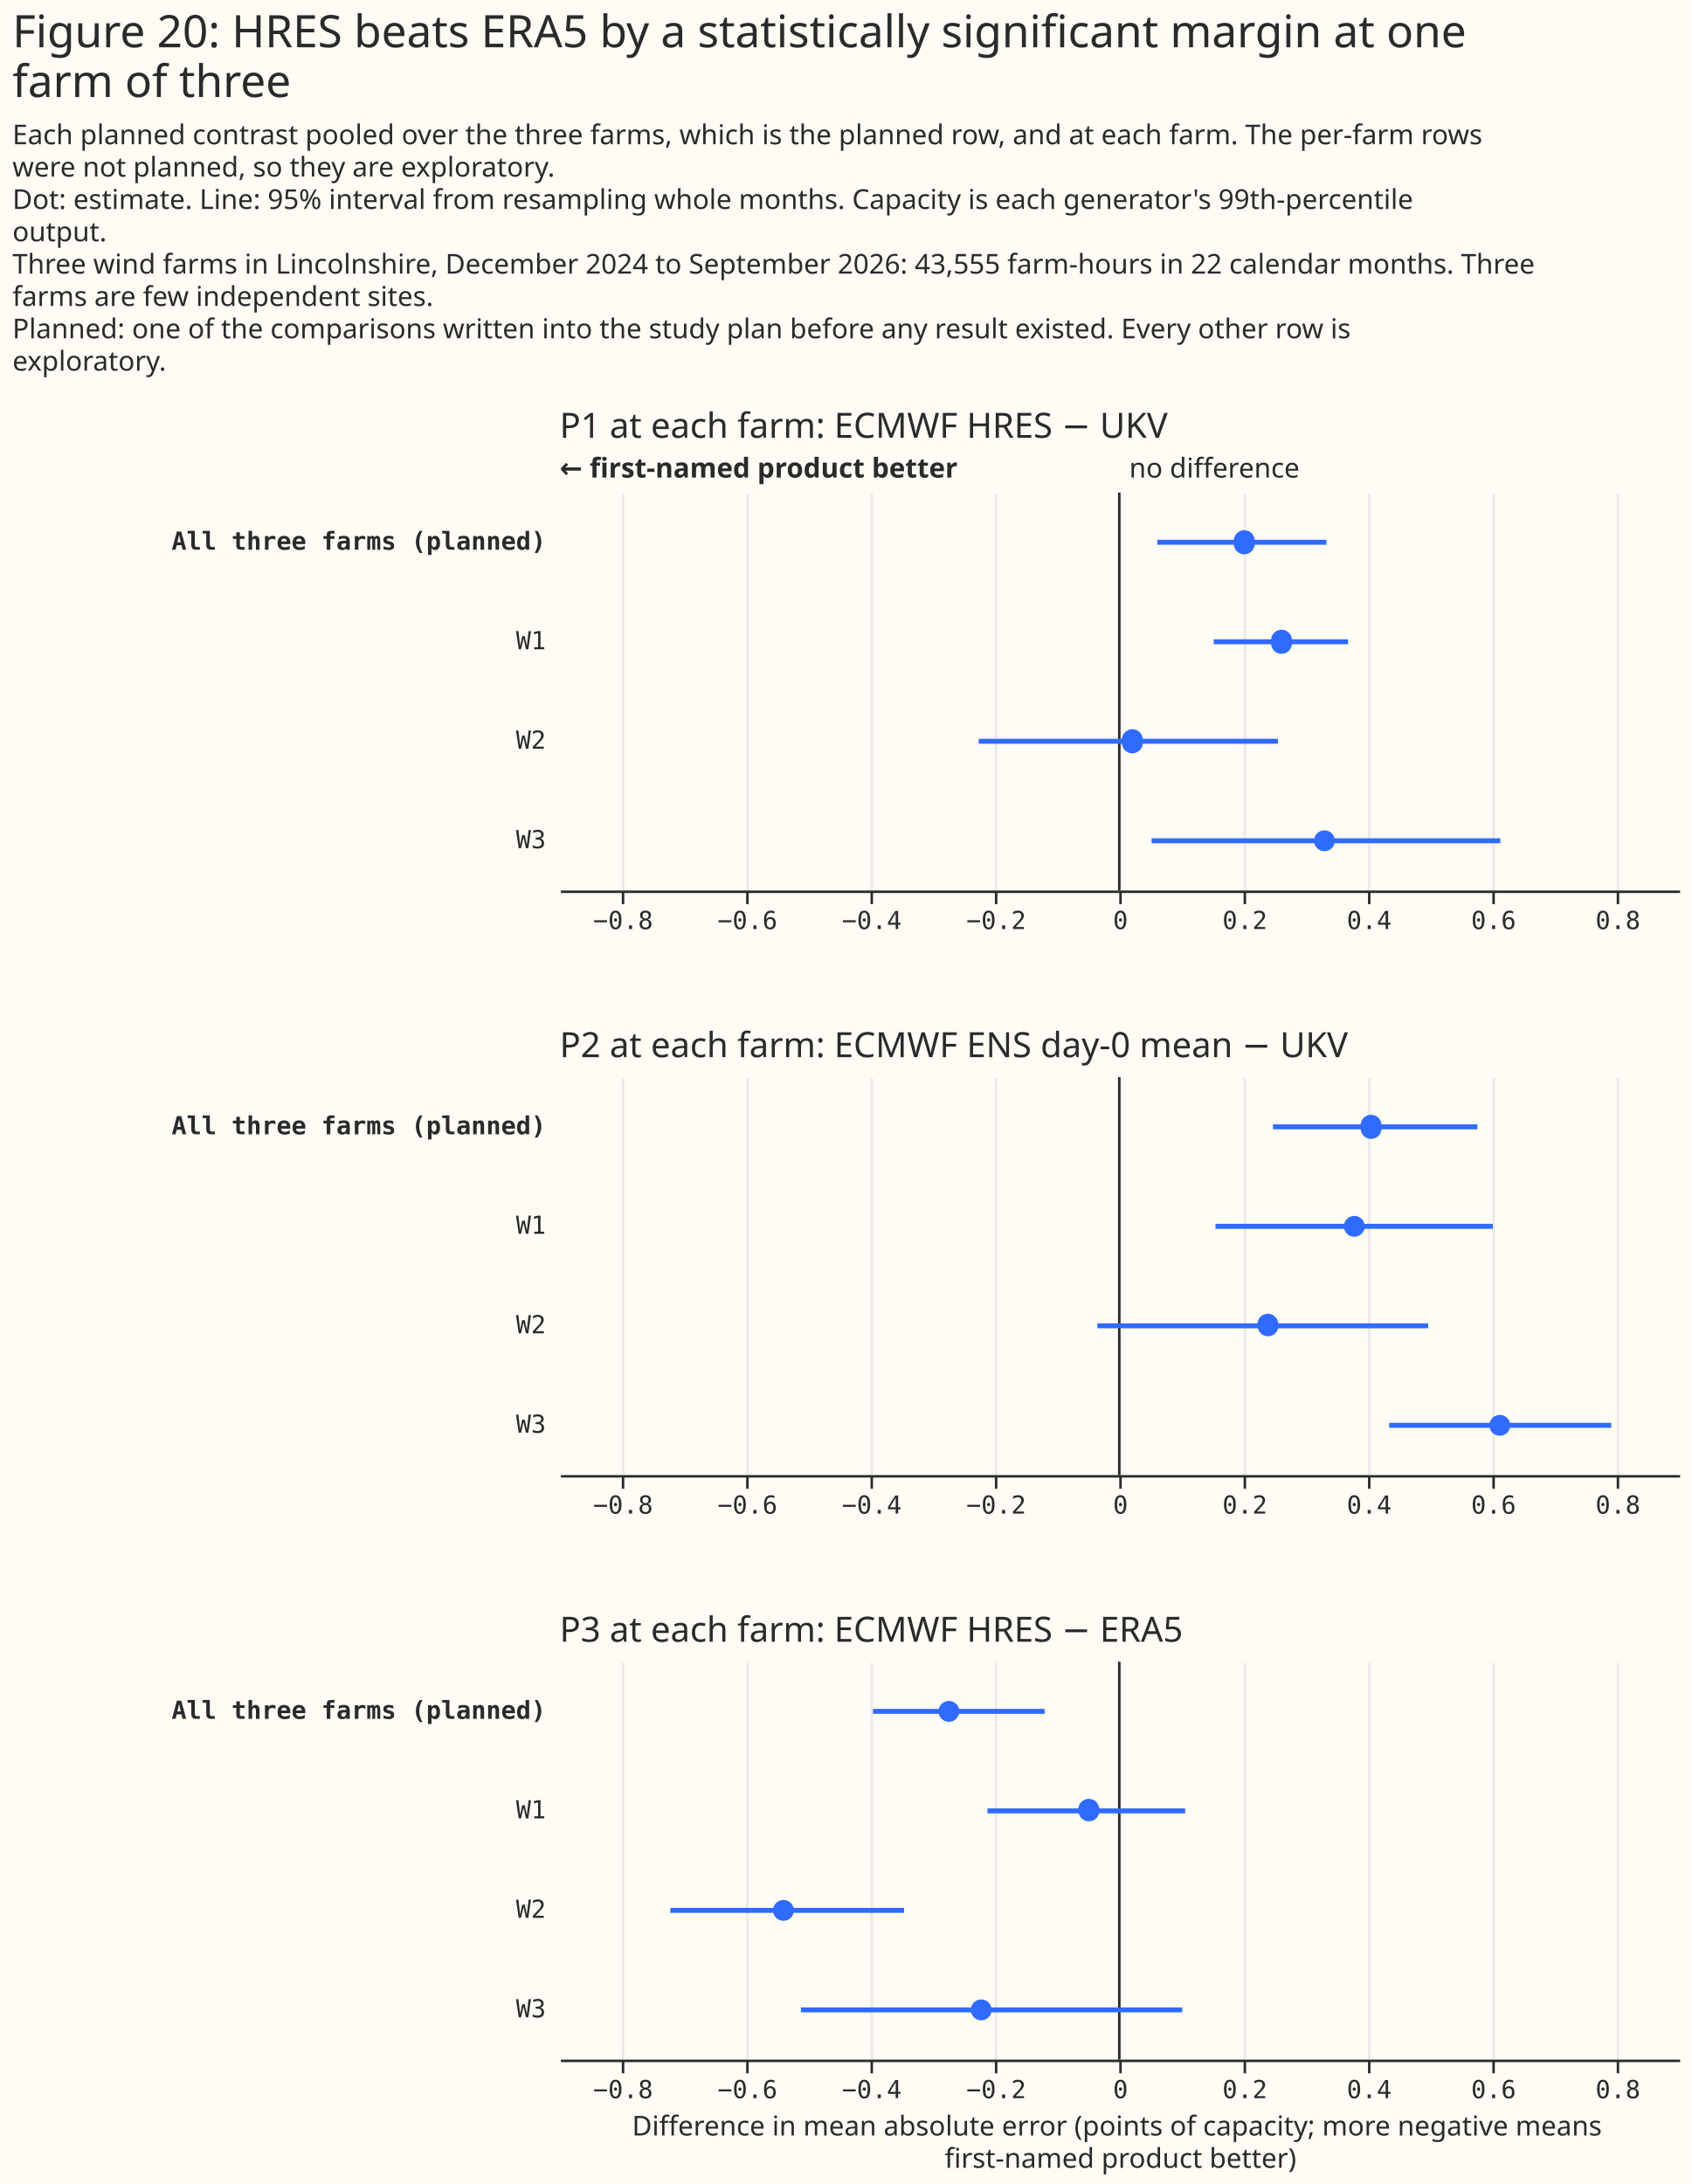
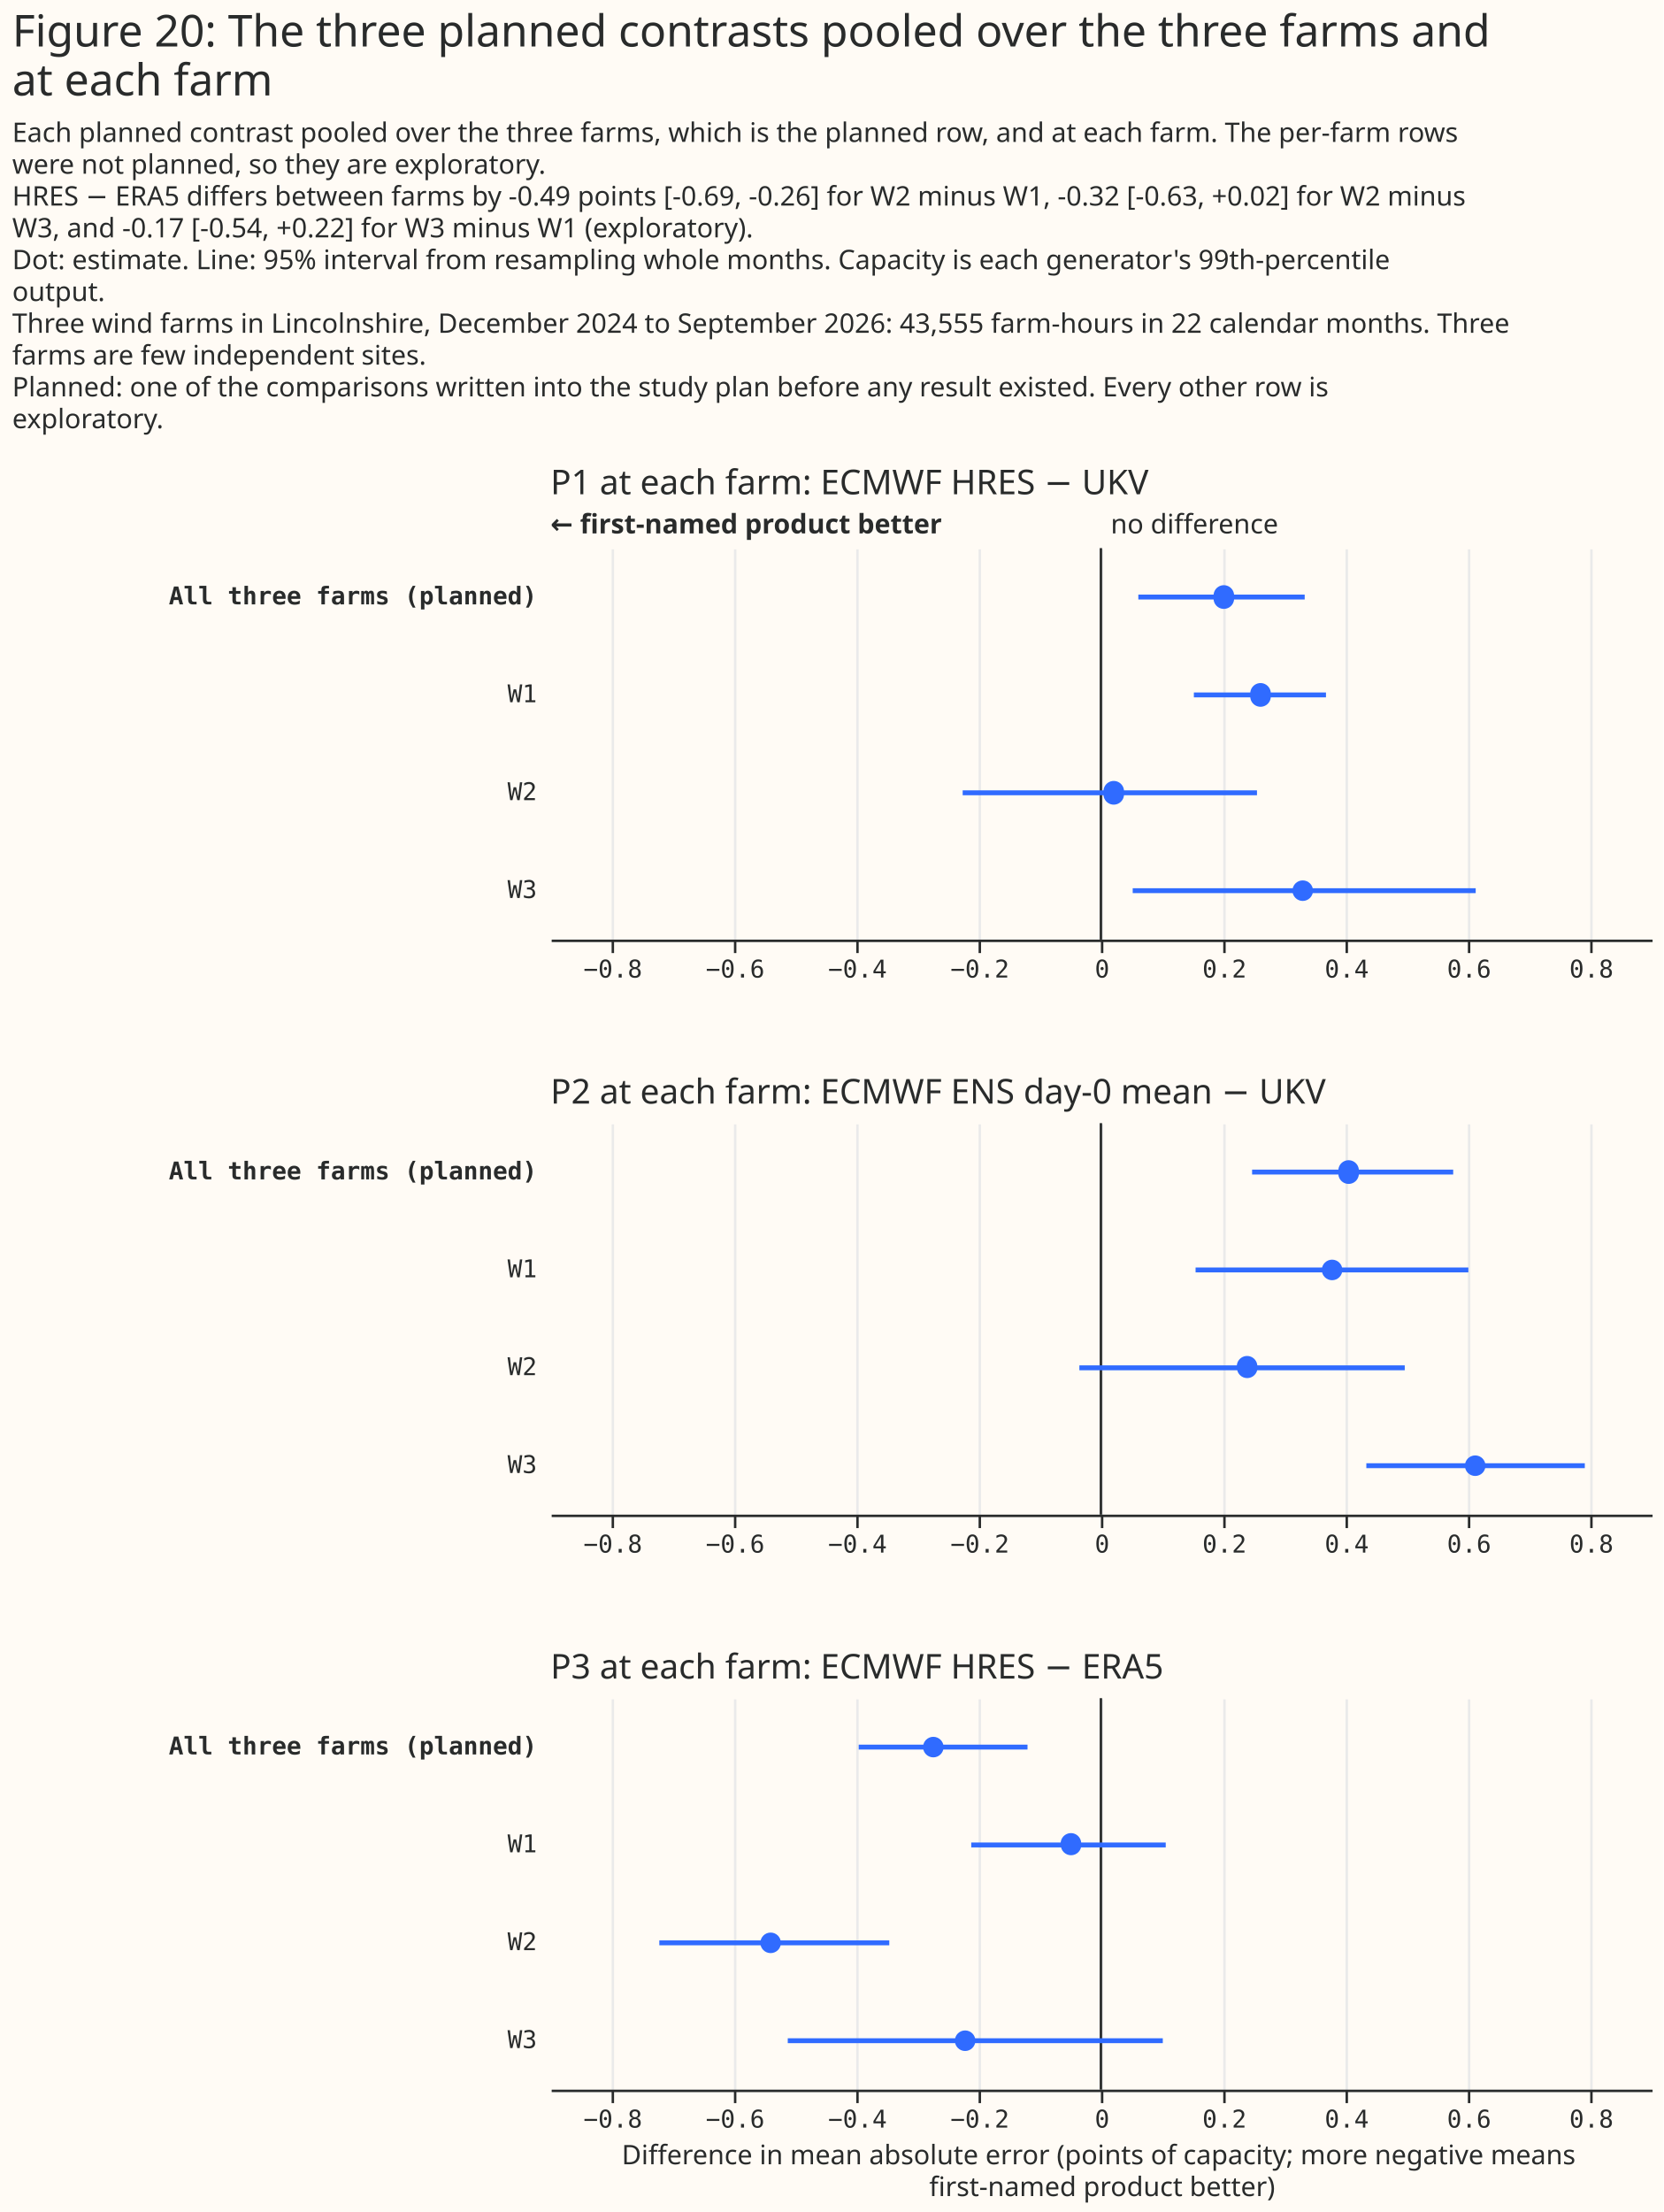
- <svg xmlns="http://www.w3.org/2000/svg" width="680" height="878" class="marks" viewBox="0 0 680 878">
-   <path fill="#fffbf5" d="M0 0h680v878H0z" />
+ <svg xmlns="http://www.w3.org/2000/svg" width="680" height="904" class="marks" viewBox="0 0 680 904">
+   <path fill="#fffbf5" d="M0 0h680v904H0z" />
  <g fill="none" stroke-miterlimit="10" aria-roledescription="group mark container" class="mark-group role-frame root">
-     <path d="M225 198h450z" aria-hidden="true" class="background" />
+     <path d="M225 224h450z" aria-hidden="true" class="background" />
    <g aria-roledescription="group mark container" class="mark-group role-scope concat_0_group">
-       <path fill="#fffbf5" d="M225 198h450v160H225Z" aria-hidden="true" class="background" />
+       <path fill="#fffbf5" d="M225 224h450v160H225Z" aria-hidden="true" class="background" />
      <g aria-hidden="true" class="mark-group role-axis">
-         <path stroke="#eaeaea" d="M250.5 358.5v-160m50 160v-160m50 160v-160m50 160v-160m50 160v-160m50 160v-160m50 160v-160m50 160v-160m50 160v-160" class="mark-rule role-axis-grid" pointer-events="none" />
+         <path stroke="#eaeaea" d="M250.5 384.5v-160m50 160v-160m50 160v-160m50 160v-160m50 160v-160m50 160v-160m50 160v-160m50 160v-160m50 160v-160" class="mark-rule role-axis-grid" pointer-events="none" />
      </g>
      <g aria-label="X-axis for a linear scale with values from −0.9 to 0.9" aria-roledescription="axis" class="mark-group role-axis" pointer-events="none">
-         <path stroke="#292b2b" d="M250.5 358.5v5m50-5v5m50-5v5m50-5v5m50-5v5m50-5v5m50-5v5m50-5v5m50-5v5" class="mark-rule role-axis-tick" />
+         <path stroke="#292b2b" d="M250.5 384.5v5m50-5v5m50-5v5m50-5v5m50-5v5m50-5v5m50-5v5m50-5v5m50-5v5" class="mark-rule role-axis-tick" />
        <g fill="#292b2b" class="mark-text role-axis-label" font-family="Matter Semi Mono, Roboto Mono, monospace" font-size="10" text-anchor="middle">
-           <text transform="translate(250.5 373.5)">−0.8</text>
-           <text transform="translate(300.5 373.5)">−0.6</text>
-           <text transform="translate(350.5 373.5)">−0.4</text>
-           <text transform="translate(400.5 373.5)">−0.2</text>
-           <text transform="translate(450.5 373.5)">0</text>
-           <text transform="translate(500.5 373.5)">0.2</text>
-           <text transform="translate(550.5 373.5)">0.4</text>
-           <text transform="translate(600.5 373.5)">0.6</text>
-           <text transform="translate(650.5 373.5)">0.8</text>
+           <text transform="translate(250.5 399.5)">−0.8</text>
+           <text transform="translate(300.5 399.5)">−0.6</text>
+           <text transform="translate(350.5 399.5)">−0.4</text>
+           <text transform="translate(400.5 399.5)">−0.2</text>
+           <text transform="translate(450.5 399.5)">0</text>
+           <text transform="translate(500.5 399.5)">0.2</text>
+           <text transform="translate(550.5 399.5)">0.4</text>
+           <text transform="translate(600.5 399.5)">0.6</text>
+           <text transform="translate(650.5 399.5)">0.8</text>
        </g>
-         <path stroke="#292b2b" d="M225.5 358.5h450" class="mark-rule role-axis-domain" />
+         <path stroke="#292b2b" d="M225.5 384.5h450" class="mark-rule role-axis-domain" />
      </g>
      <g aria-label="Y-axis for a discrete scale with 4 values: All three farms (planned), W1, W2, W3" aria-roledescription="axis" class="mark-group role-axis">
        <g fill="#292b2b" class="mark-text role-axis-label" font-family="Matter Semi Mono, Roboto Mono, monospace" font-size="10" pointer-events="none" text-anchor="end">
-           <text font-weight="bold" transform="translate(219.5 221)">All three farms (planned)</text>
-           <text transform="translate(219.5 261)">W1</text>
-           <text transform="translate(219.5 301)">W2</text>
-           <text transform="translate(219.5 341)">W3</text>
+           <text font-weight="bold" transform="translate(219.5 247)">All three farms (planned)</text>
+           <text transform="translate(219.5 287)">W1</text>
+           <text transform="translate(219.5 327)">W2</text>
+           <text transform="translate(219.5 367)">W3</text>
        </g>
      </g>
      <g aria-roledescription="rule mark container" class="mark-rule role-mark concat_0_layer_0_marks">
-         <path stroke="#292b2b" d="M450 198v160" aria-label="x: 0" aria-roledescription="rule mark" />
+         <path stroke="#292b2b" d="M450 224v160" aria-label="x: 0" aria-roledescription="rule mark" />
      </g>
      <g aria-roledescription="text mark container" class="mark-text role-mark concat_0_layer_1_marks">
-         <text fill="#292b2b" aria-label="x: 0" aria-roledescription="text mark" font-family="Matter XH, DM Sans, sans-serif" font-size="11" transform="translate(454 192)">no difference</text>
+         <text fill="#292b2b" aria-label="x: 0" aria-roledescription="text mark" font-family="Matter XH, DM Sans, sans-serif" font-size="11" transform="translate(454 218)">no difference</text>
      </g>
      <g aria-roledescription="text mark container" class="mark-text role-mark concat_0_layer_2_marks">
-         <text fill="#292b2b" aria-label="x: −0.9" aria-roledescription="text mark" font-family="Matter XH, DM Sans, sans-serif" font-size="11" font-weight="bold" transform="translate(225 192)">← first-named product better</text>
+         <text fill="#292b2b" aria-label="x: −0.9" aria-roledescription="text mark" font-family="Matter XH, DM Sans, sans-serif" font-size="11" font-weight="bold" transform="translate(225 218)">← first-named product better</text>
      </g>
-       <g stroke="#306bff" stroke-width="2" aria-hidden="true" class="mark-rule role-mark concat_0_layer_3_marks" clip-path="url(#a)" transform="translate(225 198)">
+       <g stroke="#306bff" stroke-width="2" aria-hidden="true" class="mark-rule role-mark concat_0_layer_3_marks" clip-path="url(#a)" transform="translate(225 224)">
        <path d="M240.3 20h68M263 60h54m-148.5 40h120.3M238 140h140.2" />
      </g>
-       <g fill="#306bff" aria-hidden="true" class="mark-symbol role-mark concat_0_layer_4_marks" clip-path="url(#b)" transform="translate(225 198)">
+       <g fill="#306bff" aria-hidden="true" class="mark-symbol role-mark concat_0_layer_4_marks" clip-path="url(#b)" transform="translate(225 224)">
        <path d="M279.4 20a4.2 4.2 0 1 1-8.3 0 4.2 4.2 0 1 1 8.3 0m15 40a4.2 4.2 0 1 1-8.3 0 4.2 4.2 0 1 1 8.3 0m-60 40a4.2 4.2 0 1 1-8.3 0 4.2 4.2 0 1 1 8.3 0m77.3 40a4.2 4.2 0 1 1-8.4 0 4.2 4.2 0 1 1 8.4 0" />
      </g>
      <g class="mark-group role-title">
-         <text fill="#292b2b" aria-label="Title text 'P1 at each farm: ECMWF HRES − UKV'" aria-roledescription="title" class="mark-text role-title-text" font-family="Matter XH, DM Sans, sans-serif" font-size="14" pointer-events="none" transform="translate(225 176)">P1 at each farm: ECMWF HRES − UKV</text>
+         <text fill="#292b2b" aria-label="Title text 'P1 at each farm: ECMWF HRES − UKV'" aria-roledescription="title" class="mark-text role-title-text" font-family="Matter XH, DM Sans, sans-serif" font-size="14" pointer-events="none" transform="translate(225 202)">P1 at each farm: ECMWF HRES − UKV</text>
      </g>
    </g>
    <g aria-roledescription="group mark container" class="mark-group role-scope concat_1_group">
-       <path fill="#fffbf5" d="M225 433h450v160H225Z" aria-hidden="true" class="background" />
+       <path fill="#fffbf5" d="M225 459h450v160H225Z" aria-hidden="true" class="background" />
      <g aria-hidden="true" class="mark-group role-axis">
-         <path stroke="#eaeaea" d="M250.5 593.5v-160m50 160v-160m50 160v-160m50 160v-160m50 160v-160m50 160v-160m50 160v-160m50 160v-160m50 160v-160" class="mark-rule role-axis-grid" pointer-events="none" />
+         <path stroke="#eaeaea" d="M250.5 619.5v-160m50 160v-160m50 160v-160m50 160v-160m50 160v-160m50 160v-160m50 160v-160m50 160v-160m50 160v-160" class="mark-rule role-axis-grid" pointer-events="none" />
      </g>
      <g aria-label="X-axis for a linear scale with values from −0.9 to 0.9" aria-roledescription="axis" class="mark-group role-axis" pointer-events="none">
-         <path stroke="#292b2b" d="M250.5 593.5v5m50-5v5m50-5v5m50-5v5m50-5v5m50-5v5m50-5v5m50-5v5m50-5v5" class="mark-rule role-axis-tick" />
+         <path stroke="#292b2b" d="M250.5 619.5v5m50-5v5m50-5v5m50-5v5m50-5v5m50-5v5m50-5v5m50-5v5m50-5v5" class="mark-rule role-axis-tick" />
        <g fill="#292b2b" class="mark-text role-axis-label" font-family="Matter Semi Mono, Roboto Mono, monospace" font-size="10" text-anchor="middle">
-           <text transform="translate(250.5 608.5)">−0.8</text>
-           <text transform="translate(300.5 608.5)">−0.6</text>
-           <text transform="translate(350.5 608.5)">−0.4</text>
-           <text transform="translate(400.5 608.5)">−0.2</text>
-           <text transform="translate(450.5 608.5)">0</text>
-           <text transform="translate(500.5 608.5)">0.2</text>
-           <text transform="translate(550.5 608.5)">0.4</text>
-           <text transform="translate(600.5 608.5)">0.6</text>
-           <text transform="translate(650.5 608.5)">0.8</text>
+           <text transform="translate(250.5 634.5)">−0.8</text>
+           <text transform="translate(300.5 634.5)">−0.6</text>
+           <text transform="translate(350.5 634.5)">−0.4</text>
+           <text transform="translate(400.5 634.5)">−0.2</text>
+           <text transform="translate(450.5 634.5)">0</text>
+           <text transform="translate(500.5 634.5)">0.2</text>
+           <text transform="translate(550.5 634.5)">0.4</text>
+           <text transform="translate(600.5 634.5)">0.6</text>
+           <text transform="translate(650.5 634.5)">0.8</text>
        </g>
-         <path stroke="#292b2b" d="M225.5 593.5h450" class="mark-rule role-axis-domain" />
+         <path stroke="#292b2b" d="M225.5 619.5h450" class="mark-rule role-axis-domain" />
      </g>
      <g aria-label="Y-axis for a discrete scale with 4 values: All three farms (planned), W1, W2, W3" aria-roledescription="axis" class="mark-group role-axis">
        <g fill="#292b2b" class="mark-text role-axis-label" font-family="Matter Semi Mono, Roboto Mono, monospace" font-size="10" pointer-events="none" text-anchor="end">
-           <text font-weight="bold" transform="translate(219.5 456)">All three farms (planned)</text>
-           <text transform="translate(219.5 496)">W1</text>
-           <text transform="translate(219.5 536)">W2</text>
-           <text transform="translate(219.5 576)">W3</text>
+           <text font-weight="bold" transform="translate(219.5 482)">All three farms (planned)</text>
+           <text transform="translate(219.5 522)">W1</text>
+           <text transform="translate(219.5 562)">W2</text>
+           <text transform="translate(219.5 602)">W3</text>
        </g>
      </g>
      <g aria-roledescription="rule mark container" class="mark-rule role-mark concat_1_layer_0_marks">
-         <path stroke="#292b2b" d="M450 433v160" aria-label="x: 0" aria-roledescription="rule mark" />
+         <path stroke="#292b2b" d="M450 459v160" aria-label="x: 0" aria-roledescription="rule mark" />
      </g>
-       <g stroke="#306bff" stroke-width="2" aria-hidden="true" class="mark-rule role-mark concat_1_layer_1_marks" clip-path="url(#c)" transform="translate(225 433)">
+       <g stroke="#306bff" stroke-width="2" aria-hidden="true" class="mark-rule role-mark concat_1_layer_1_marks" clip-path="url(#c)" transform="translate(225 459)">
        <path d="M286.8 20H369M263.7 60h111.5m-159 40h133m-15.7 40h89.3" />
      </g>
-       <g fill="#306bff" aria-hidden="true" class="mark-symbol role-mark concat_1_layer_2_marks" clip-path="url(#d)" transform="translate(225 433)">
+       <g fill="#306bff" aria-hidden="true" class="mark-symbol role-mark concat_1_layer_2_marks" clip-path="url(#d)" transform="translate(225 459)">
        <path d="M330.4 20a4.2 4.2 0 1 1-8.3 0 4.2 4.2 0 1 1 8.3 0m-6.7 40a4.2 4.2 0 1 1-8.4 0 4.2 4.2 0 1 1 8.4 0M289 100a4.2 4.2 0 1 1-8.4 0 4.2 4.2 0 1 1 8.3 0m93.3 40a4.2 4.2 0 1 1-8.4 0 4.2 4.2 0 1 1 8.4 0" />
      </g>
      <g class="mark-group role-title">
-         <text fill="#292b2b" aria-label="Title text 'P2 at each farm: ECMWF ENS day-0 mean − UKV'" aria-roledescription="title" class="mark-text role-title-text" font-family="Matter XH, DM Sans, sans-serif" font-size="14" pointer-events="none" transform="translate(225 425)">P2 at each farm: ECMWF ENS day-0 mean − UKV</text>
+         <text fill="#292b2b" aria-label="Title text 'P2 at each farm: ECMWF ENS day-0 mean − UKV'" aria-roledescription="title" class="mark-text role-title-text" font-family="Matter XH, DM Sans, sans-serif" font-size="14" pointer-events="none" transform="translate(225 451)">P2 at each farm: ECMWF ENS day-0 mean − UKV</text>
      </g>
    </g>
    <g aria-roledescription="group mark container" class="mark-group role-scope concat_2_group">
-       <path fill="#fffbf5" d="M225 668h450v160H225Z" aria-hidden="true" class="background" />
+       <path fill="#fffbf5" d="M225 694h450v160H225Z" aria-hidden="true" class="background" />
      <g aria-hidden="true" class="mark-group role-axis">
-         <path stroke="#eaeaea" d="M250.5 828.5v-160m50 160v-160m50 160v-160m50 160v-160m50 160v-160m50 160v-160m50 160v-160m50 160v-160m50 160v-160" class="mark-rule role-axis-grid" pointer-events="none" />
+         <path stroke="#eaeaea" d="M250.5 854.5v-160m50 160v-160m50 160v-160m50 160v-160m50 160v-160m50 160v-160m50 160v-160m50 160v-160m50 160v-160" class="mark-rule role-axis-grid" pointer-events="none" />
      </g>
      <g aria-label="X-axis titled 'Difference in mean absolute error (points of capacity; more negative means first-named product better)' for a linear scale with values from −0.9 to 0.9" aria-roledescription="axis" class="mark-group role-axis" pointer-events="none">
-         <path stroke="#292b2b" d="M250.5 828.5v5m50-5v5m50-5v5m50-5v5m50-5v5m50-5v5m50-5v5m50-5v5m50-5v5" class="mark-rule role-axis-tick" />
+         <path stroke="#292b2b" d="M250.5 854.5v5m50-5v5m50-5v5m50-5v5m50-5v5m50-5v5m50-5v5m50-5v5m50-5v5" class="mark-rule role-axis-tick" />
        <g fill="#292b2b" class="mark-text role-axis-label" font-family="Matter Semi Mono, Roboto Mono, monospace" font-size="10" text-anchor="middle">
-           <text transform="translate(250.5 843.5)">−0.8</text>
-           <text transform="translate(300.5 843.5)">−0.6</text>
-           <text transform="translate(350.5 843.5)">−0.4</text>
-           <text transform="translate(400.5 843.5)">−0.2</text>
-           <text transform="translate(450.5 843.5)">0</text>
-           <text transform="translate(500.5 843.5)">0.2</text>
-           <text transform="translate(550.5 843.5)">0.4</text>
-           <text transform="translate(600.5 843.5)">0.6</text>
-           <text transform="translate(650.5 843.5)">0.8</text>
+           <text transform="translate(250.5 869.5)">−0.8</text>
+           <text transform="translate(300.5 869.5)">−0.6</text>
+           <text transform="translate(350.5 869.5)">−0.4</text>
+           <text transform="translate(400.5 869.5)">−0.2</text>
+           <text transform="translate(450.5 869.5)">0</text>
+           <text transform="translate(500.5 869.5)">0.2</text>
+           <text transform="translate(550.5 869.5)">0.4</text>
+           <text transform="translate(600.5 869.5)">0.6</text>
+           <text transform="translate(650.5 869.5)">0.8</text>
        </g>
-         <path stroke="#292b2b" d="M225.5 828.5h450" class="mark-rule role-axis-domain" />
-         <text fill="#292b2b" class="mark-text role-axis-title" font-family="Matter XH, DM Sans, sans-serif" font-size="11" text-anchor="middle" transform="translate(450.5 858.5)">
+         <path stroke="#292b2b" d="M225.5 854.5h450" class="mark-rule role-axis-domain" />
+         <text fill="#292b2b" class="mark-text role-axis-title" font-family="Matter XH, DM Sans, sans-serif" font-size="11" text-anchor="middle" transform="translate(450.5 884.5)">
          <tspan>Difference in mean absolute error (points of capacity; more negative means</tspan>
          <tspan x="0" dy="13">first-named product better)</tspan>
        </text>
      </g>
      <g aria-label="Y-axis for a discrete scale with 4 values: All three farms (planned), W1, W2, W3" aria-roledescription="axis" class="mark-group role-axis">
        <g fill="#292b2b" class="mark-text role-axis-label" font-family="Matter Semi Mono, Roboto Mono, monospace" font-size="10" pointer-events="none" text-anchor="end">
-           <text font-weight="bold" transform="translate(219.5 691)">All three farms (planned)</text>
-           <text transform="translate(219.5 731)">W1</text>
-           <text transform="translate(219.5 771)">W2</text>
-           <text transform="translate(219.5 811)">W3</text>
+           <text font-weight="bold" transform="translate(219.5 717)">All three farms (planned)</text>
+           <text transform="translate(219.5 757)">W1</text>
+           <text transform="translate(219.5 797)">W2</text>
+           <text transform="translate(219.5 837)">W3</text>
        </g>
      </g>
      <g aria-roledescription="rule mark container" class="mark-rule role-mark concat_2_layer_0_marks">
-         <path stroke="#292b2b" d="M450 668v160" aria-label="x: 0" aria-roledescription="rule mark" />
+         <path stroke="#292b2b" d="M450 694v160" aria-label="x: 0" aria-roledescription="rule mark" />
      </g>
-       <g stroke="#306bff" stroke-width="2" aria-hidden="true" class="mark-rule role-mark concat_2_layer_1_marks" clip-path="url(#f)" transform="translate(225 668)">
+       <g stroke="#306bff" stroke-width="2" aria-hidden="true" class="mark-rule role-mark concat_2_layer_1_marks" clip-path="url(#f)" transform="translate(225 694)">
        <path d="M126 20h69m-23 40h79.5m-207 40h94M97 140h153.3" />
      </g>
-       <g fill="#306bff" aria-hidden="true" class="mark-symbol role-mark concat_2_layer_2_marks" clip-path="url(#g)" transform="translate(225 668)">
+       <g fill="#306bff" aria-hidden="true" class="mark-symbol role-mark concat_2_layer_2_marks" clip-path="url(#g)" transform="translate(225 694)">
        <path d="M160.7 20a4.2 4.2 0 1 1-8.4 0 4.2 4.2 0 1 1 8.4 0M217 60a4.2 4.2 0 1 1-8.4 0 4.2 4.2 0 1 1 8.3 0M94.2 100a4.2 4.2 0 1 1-8.4 0 4.2 4.2 0 1 1 8.4 0m79.5 40a4.2 4.2 0 1 1-8.4 0 4.2 4.2 0 1 1 8.4 0" />
      </g>
      <g class="mark-group role-title">
-         <text fill="#292b2b" aria-label="Title text 'P3 at each farm: ECMWF HRES − ERA5'" aria-roledescription="title" class="mark-text role-title-text" font-family="Matter XH, DM Sans, sans-serif" font-size="14" pointer-events="none" transform="translate(225 660)">P3 at each farm: ECMWF HRES − ERA5</text>
+         <text fill="#292b2b" aria-label="Title text 'P3 at each farm: ECMWF HRES − ERA5'" aria-roledescription="title" class="mark-text role-title-text" font-family="Matter XH, DM Sans, sans-serif" font-size="14" pointer-events="none" transform="translate(225 686)">P3 at each farm: ECMWF HRES − ERA5</text>
      </g>
    </g>
    <g fill="#292b2b" class="mark-group role-title" font-family="Matter XH, DM Sans, sans-serif" pointer-events="none">
-       <text aria-label="Title text 'Figure 20: HRES beats ERA5 by a statistically significant margin at one farm of three'" aria-roledescription="title" class="mark-text role-title-text" font-size="18" transform="translate(5 19)">
-         <tspan>Figure 20: HRES beats ERA5 by a statistically significant margin at one</tspan>
-         <tspan x="0" dy="20">farm of three</tspan>
+       <text aria-label="Title text 'Figure 20: The three planned contrasts pooled over the three farms and at each farm'" aria-roledescription="title" class="mark-text role-title-text" font-size="18" transform="translate(5 19)">
+         <tspan>Figure 20: The three planned contrasts pooled over the three farms and</tspan>
+         <tspan x="0" dy="20">at each farm</tspan>
      </text>
-       <text aria-label="Subtitle text 'Each planned contrast pooled over the three farms, which is the planned row, and at each farm. The per-farm rows were not planned, so they are exploratory. Dot: estimate. Line: 95% interval from resampling whole months. Capacity is each generator's 99th-percentile output. Three wind farms in Lincolnshire, December 2024 to September 2026: 43,555 farm-hours in 22 calendar months. Three farms are few independent sites. Planned: one of the comparisons written into the study plan before any result existed. Every other row is exploratory.'" aria-roledescription="subtitle" class="mark-text role-title-subtitle" font-size="11" transform="translate(5 58)">
+       <text aria-label="Subtitle text 'Each planned contrast pooled over the three farms, which is the planned row, and at each farm. The per-farm rows were not planned, so they are exploratory. HRES − ERA5 differs between farms by -0.49 points [-0.69, -0.26] for W2 minus W1, -0.32 [-0.63, +0.02] for W2 minus W3, and -0.17 [-0.54, +0.22] for W3 minus W1 (exploratory). Dot: estimate. Line: 95% interval from resampling whole months. Capacity is each generator's 99th-percentile output. Three wind farms in Lincolnshire, December 2024 to September 2026: 43,555 farm-hours in 22 calendar months. Three farms are few independent sites. Planned: one of the comparisons written into the study plan before any result existed. Every other row is exploratory.'" aria-roledescription="subtitle" class="mark-text role-title-subtitle" font-size="11" transform="translate(5 58)">
        <tspan>Each planned contrast pooled over the three farms, which is the planned row, and at each farm. The per-farm rows</tspan>
        <tspan x="0" dy="13">were not planned, so they are exploratory.</tspan>
+         <tspan x="0" dy="13">HRES − ERA5 differs between farms by -0.49 points [-0.69, -0.26] for W2 minus W1, -0.32 [-0.63, +0.02] for W2 minus</tspan>
+         <tspan x="0" dy="13">W3, and -0.17 [-0.54, +0.22] for W3 minus W1 (exploratory).</tspan>
        <tspan x="0" dy="13">Dot: estimate. Line: 95% interval from resampling whole months. Capacity is each generator's 99th-percentile</tspan>
        <tspan x="0" dy="13">output.</tspan>
        <tspan x="0" dy="13">Three wind farms in Lincolnshire, December 2024 to September 2026: 43,555 farm-hours in 22 calendar months. Three</tspan>
        <tspan x="0" dy="13">farms are few independent sites.</tspan>
        <tspan x="0" dy="13">Planned: one of the comparisons written into the study plan before any result existed. Every other row is</tspan>
        <tspan x="0" dy="13">exploratory.</tspan>
      </text>
    </g>
  </g>
  <defs>
    <clipPath id="a">
      <path d="M0 0h450v160H0z" />
    </clipPath>
    <clipPath id="b">
      <path d="M0 0h450v160H0z" />
    </clipPath>
    <clipPath id="c">
      <path d="M0 0h450v160H0z" />
    </clipPath>
    <clipPath id="d">
      <path d="M0 0h450v160H0z" />
    </clipPath>
    <clipPath id="f">
      <path d="M0 0h450v160H0z" />
    </clipPath>
    <clipPath id="g">
      <path d="M0 0h450v160H0z" />
    </clipPath>
  </defs>
</svg>
